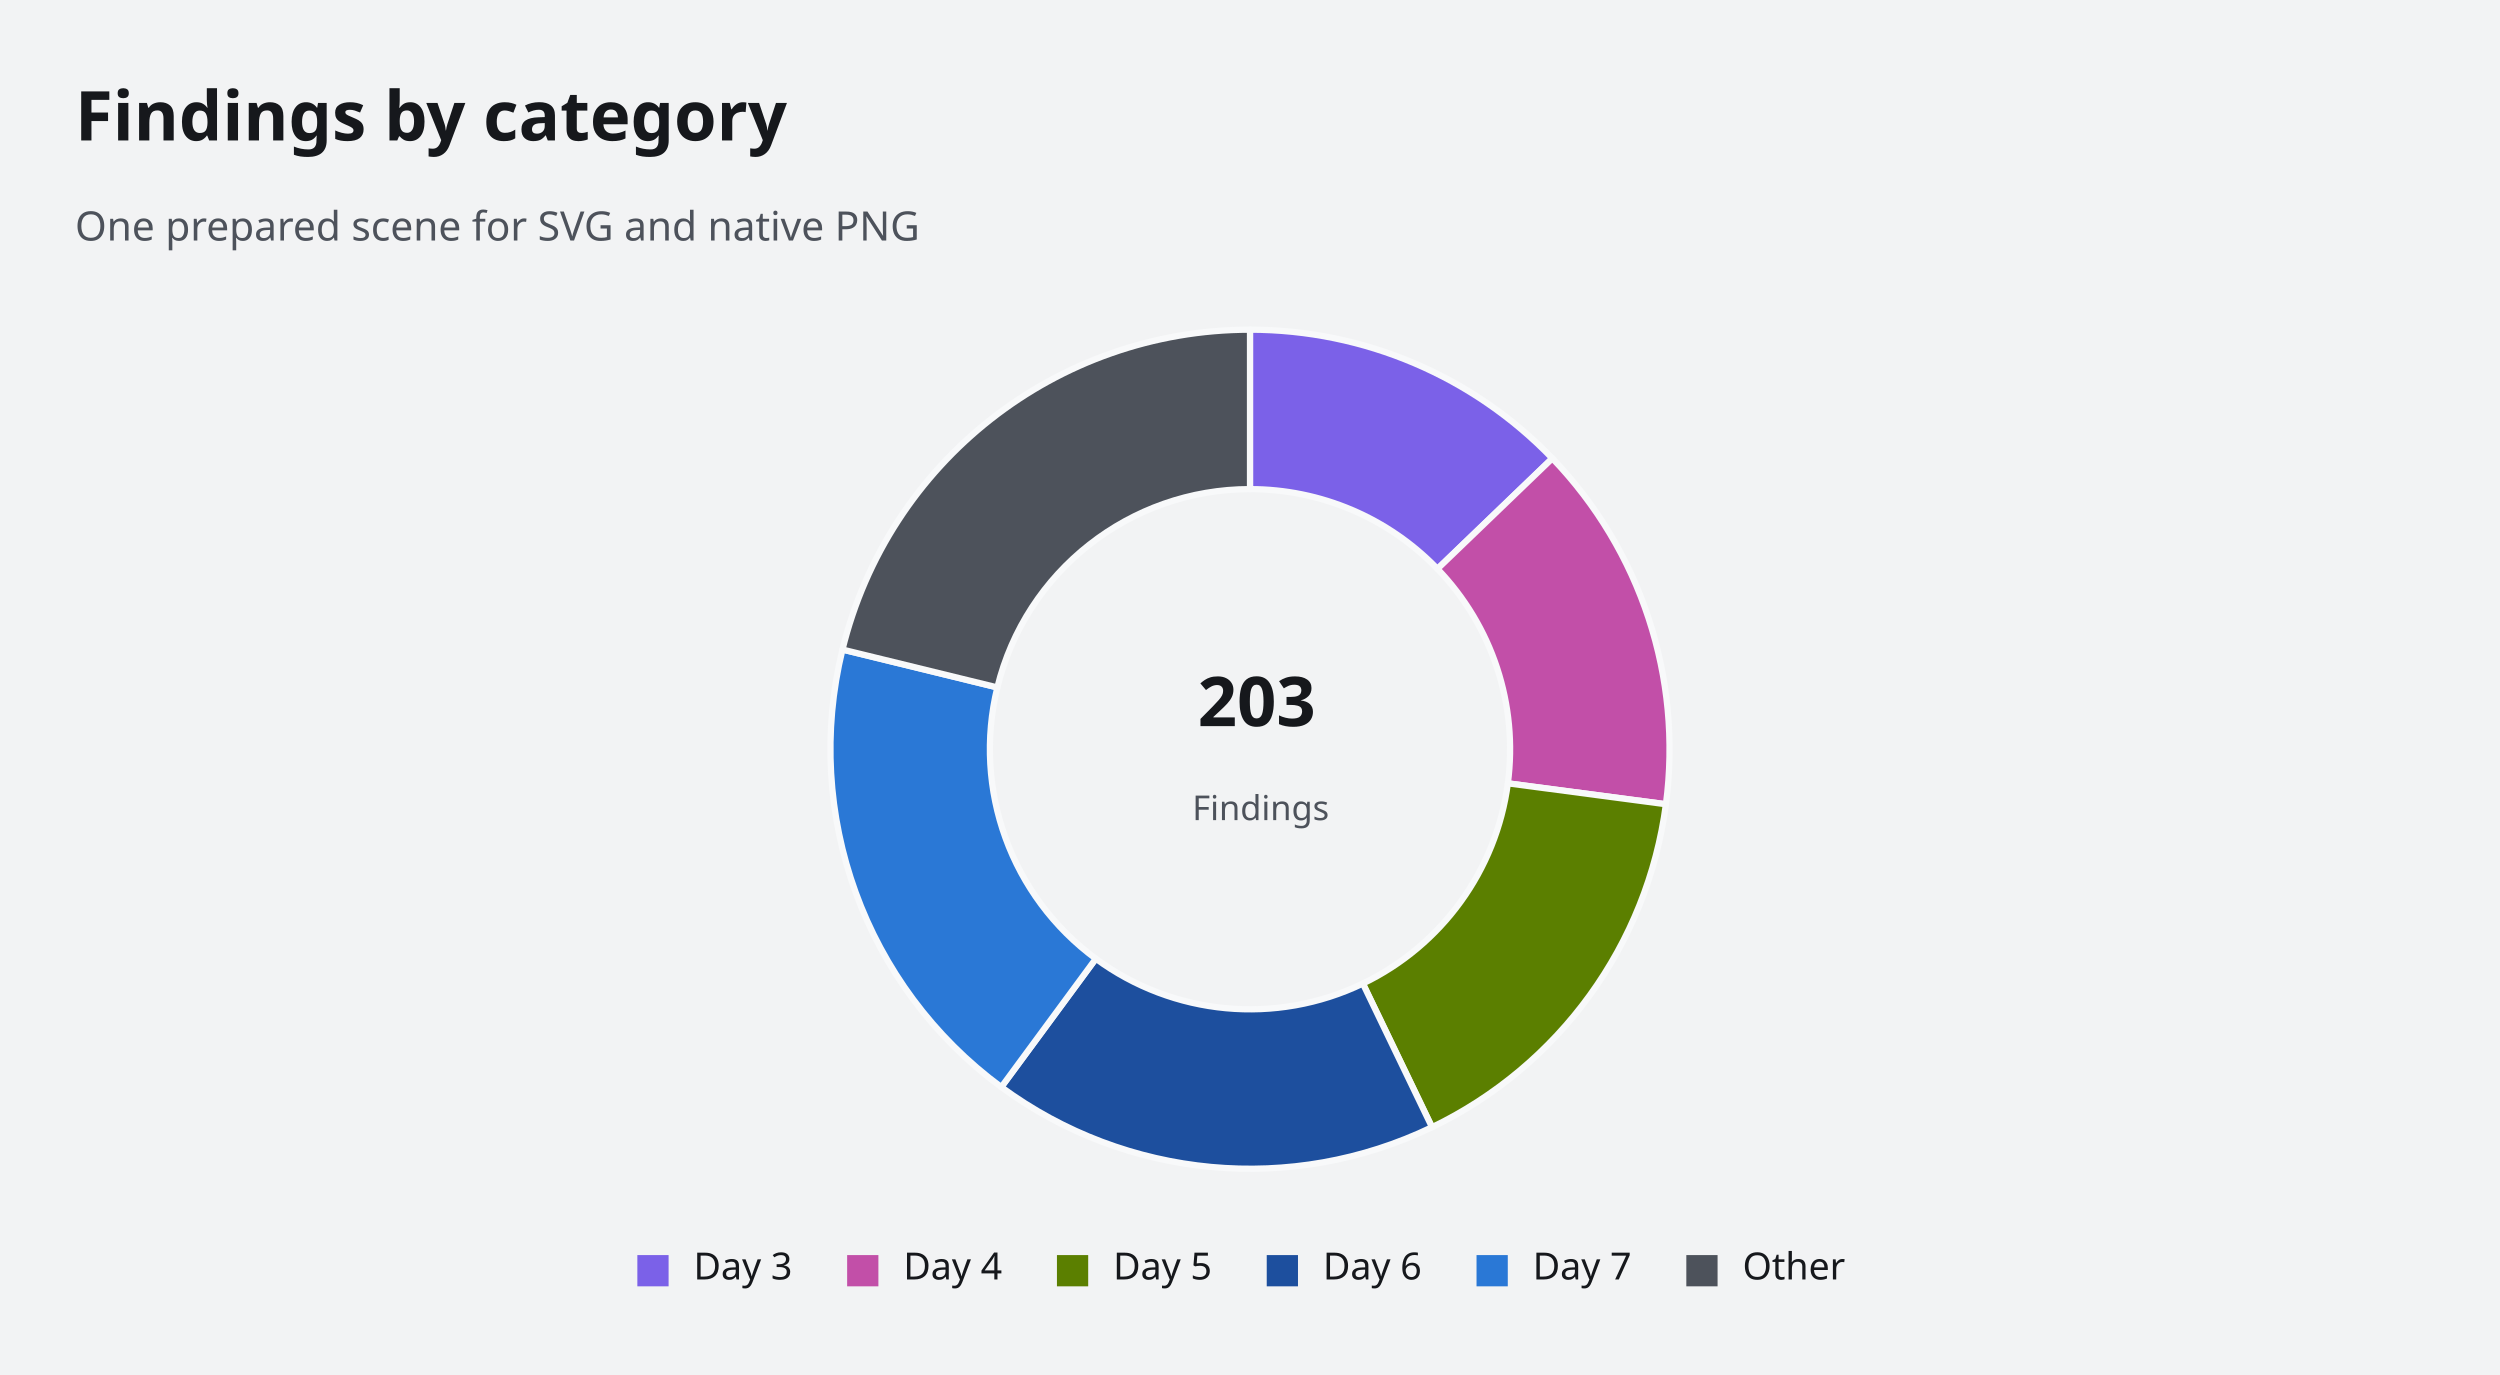
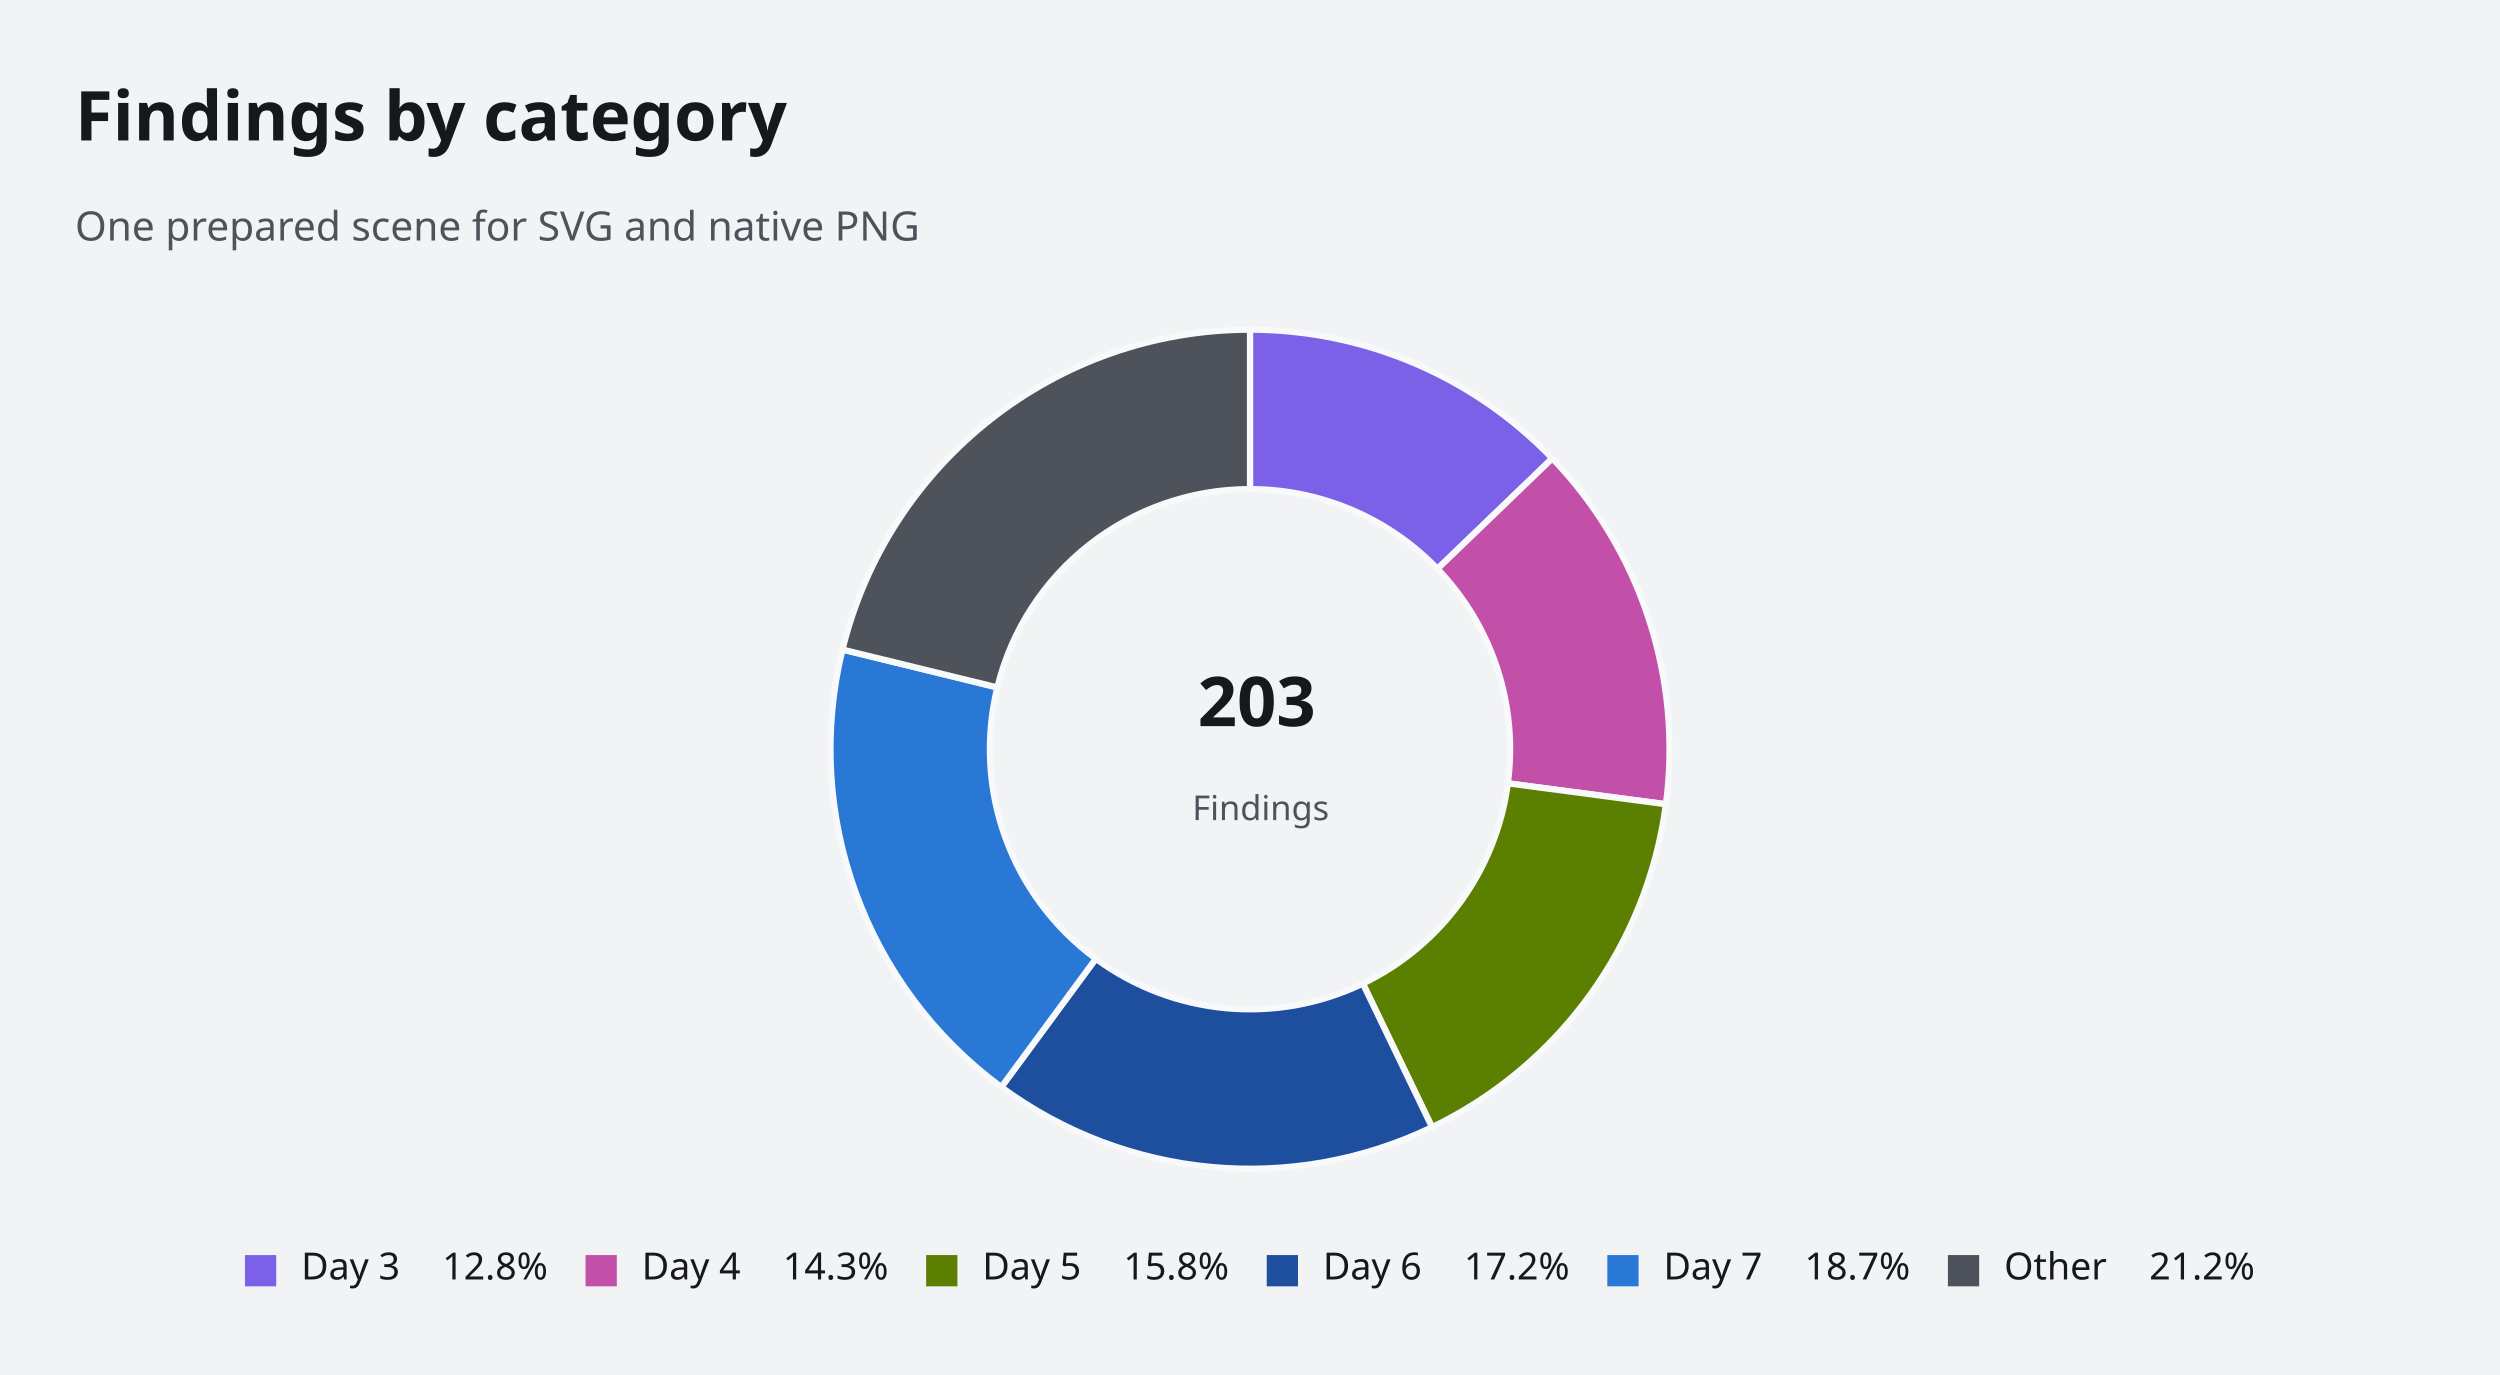
- <svg xmlns="http://www.w3.org/2000/svg" width="800" height="440" viewBox="0 0 800 440" role="img" aria-label="Findings by category" aria-describedby="donut-wide-light-description">
+ <svg xmlns="http://www.w3.org/2000/svg" width="800" height="440" viewBox="0 0 800 440" stroke-linecap="round" stroke-linejoin="round" role="img" aria-label="Findings by category" aria-labelledby="donut-wide-light-title" aria-describedby="donut-wide-light-description">
  <defs>
-     <clipPath id="donut-wide-light-clip-1">
+     <clipPath id="donut-wide-light-clip-1" clipPathUnits="userSpaceOnUse">
      <rect x="24" y="24" width="752" height="392" />
    </clipPath>
-     <clipPath id="donut-wide-light-clip-5">
+     <clipPath id="donut-wide-light-clip-5" clipPathUnits="userSpaceOnUse">
      <rect x="24" y="398" width="752" height="18" />
    </clipPath>
-     <clipPath id="donut-wide-light-clip-19">
+     <clipPath id="donut-wide-light-clip-7" clipPathUnits="userSpaceOnUse">
+       <rect x="78.391" y="401.626" width="10" height="10" />
+     </clipPath>
+     <clipPath id="donut-wide-light-clip-14" clipPathUnits="userSpaceOnUse">
+       <rect x="187.379" y="401.626" width="10" height="10" />
+     </clipPath>
+     <clipPath id="donut-wide-light-clip-21" clipPathUnits="userSpaceOnUse">
+       <rect x="296.367" y="401.626" width="10" height="10" />
+     </clipPath>
+     <clipPath id="donut-wide-light-clip-28" clipPathUnits="userSpaceOnUse">
+       <rect x="405.355" y="401.626" width="10" height="10" />
+     </clipPath>
+     <clipPath id="donut-wide-light-clip-35" clipPathUnits="userSpaceOnUse">
+       <rect x="514.344" y="401.626" width="10" height="10" />
+     </clipPath>
+     <clipPath id="donut-wide-light-clip-42" clipPathUnits="userSpaceOnUse">
+       <rect x="623.332" y="401.626" width="10" height="10" />
+     </clipPath>
+     <clipPath id="donut-wide-light-clip-49" clipPathUnits="userSpaceOnUse">
      <rect x="24" y="93.5" width="752" height="292.5" />
    </clipPath>
  </defs>
-   <rect x="0" y="0" width="800" height="440" rx="0" data-cfx-role="background" fill="#F2F3F4" fill-rule="evenodd" stroke="none" stroke-width="1" stroke-linecap="round" stroke-linejoin="round" />
+   <rect x="0" y="0" width="800" height="440" rx="0" data-cfx-role="background" fill="#F2F3F4" stroke="none" stroke-width="1" />
  <g clip-path="url(#donut-wide-light-clip-1)">
    <g data-cfx-role="frame-heading">
-       <text x="24" y="44.947" font-family="CFX Proof Carlito" font-size="22" font-weight="600" font-style="normal" fill="#16181C" xml:space="preserve" style="white-space:pre">Findings by category</text>
+       <text x="24" y="44.947" font-family="CFX Proof Carlito" font-size="22" font-weight="600" font-style="normal" fill="#16181C" xml:space="preserve" style="white-space:pre;font-language-override:normal;font-palette:normal">Findings by category</text>
    </g>
    <g data-cfx-role="frame-heading">
-       <text x="24" y="76.978" font-family="CFX Proof Carlito" font-size="13" font-weight="400" font-style="normal" fill="#4D525B" xml:space="preserve" style="white-space:pre">One prepared scene for SVG and native PNG</text>
+       <text x="24" y="76.978" font-family="CFX Proof Carlito" font-size="13" font-weight="400" font-style="normal" fill="#4D525B" xml:space="preserve" style="white-space:pre;font-language-override:normal;font-palette:normal">One prepared scene for SVG and native PNG</text>
    </g>
  </g>
  <g clip-path="url(#donut-wide-light-clip-5)">
-     <rect x="203.951" y="401.626" width="10" height="10" rx="0" data-cfx-role="legend-swatch" fill="#7B61E8" fill-rule="evenodd" stroke="none" stroke-width="1" stroke-linecap="round" stroke-linejoin="round" />
-     <g data-cfx-role="legend-label">
-       <text x="221.951" y="409.426" font-family="CFX Proof Carlito" font-size="12" font-weight="400" font-style="normal" fill="#16181C" xml:space="preserve" style="white-space:pre">Day 3</text>
+     <g id="donut-wide-light-node-6" data-cfx-source-id="legend-series-0-point-2" data-cfx-role="legend-entry" aria-label="Day 3: 12.8%" data-cfx-series-key="Findings" data-cfx-state="None">
+       <g clip-path="url(#donut-wide-light-clip-7)">
+         <rect x="78.391" y="401.626" width="10" height="10" rx="0" data-cfx-role="legend-swatch" fill="#7B61E8" stroke="none" stroke-width="1" />
+       </g>
+       <g data-cfx-role="legend-label">
+         <text x="96.391" y="409.426" font-family="CFX Proof Carlito" font-size="12" font-weight="400" font-style="normal" fill="#16181C" xml:space="preserve" style="white-space:pre;font-language-override:normal;font-palette:normal">Day 3</text>
+       </g>
+       <g data-cfx-role="legend-value">
+         <text x="141.525" y="409.426" font-family="CFX Proof Carlito" font-size="12" font-weight="400" font-style="normal" fill="#16181C" xml:space="preserve" style="white-space:pre;font-language-override:normal;font-palette:normal">12.8%</text>
+       </g>
    </g>
-     <rect x="271.086" y="401.626" width="10" height="10" rx="0" data-cfx-role="legend-swatch" fill="#C24FA8" fill-rule="evenodd" stroke="none" stroke-width="1" stroke-linecap="round" stroke-linejoin="round" />
-     <g data-cfx-role="legend-label">
-       <text x="289.086" y="409.426" font-family="CFX Proof Carlito" font-size="12" font-weight="400" font-style="normal" fill="#16181C" xml:space="preserve" style="white-space:pre">Day 4</text>
+     <g id="donut-wide-light-node-13" data-cfx-source-id="legend-series-0-point-3" data-cfx-role="legend-entry" aria-label="Day 4: 14.3%" data-cfx-series-key="Findings" data-cfx-state="None">
+       <g clip-path="url(#donut-wide-light-clip-14)">
+         <rect x="187.379" y="401.626" width="10" height="10" rx="0" data-cfx-role="legend-swatch" fill="#C24FA8" stroke="none" stroke-width="1" />
+       </g>
+       <g data-cfx-role="legend-label">
+         <text x="205.379" y="409.426" font-family="CFX Proof Carlito" font-size="12" font-weight="400" font-style="normal" fill="#16181C" xml:space="preserve" style="white-space:pre;font-language-override:normal;font-palette:normal">Day 4</text>
+       </g>
+       <g data-cfx-role="legend-value">
+         <text x="250.514" y="409.426" font-family="CFX Proof Carlito" font-size="12" font-weight="400" font-style="normal" fill="#16181C" xml:space="preserve" style="white-space:pre;font-language-override:normal;font-palette:normal">14.3%</text>
+       </g>
    </g>
-     <rect x="338.221" y="401.626" width="10" height="10" rx="0" data-cfx-role="legend-swatch" fill="#5B7F00" fill-rule="evenodd" stroke="none" stroke-width="1" stroke-linecap="round" stroke-linejoin="round" />
-     <g data-cfx-role="legend-label">
-       <text x="356.221" y="409.426" font-family="CFX Proof Carlito" font-size="12" font-weight="400" font-style="normal" fill="#16181C" xml:space="preserve" style="white-space:pre">Day 5</text>
+     <g id="donut-wide-light-node-20" data-cfx-source-id="legend-series-0-point-4" data-cfx-role="legend-entry" aria-label="Day 5: 15.8%" data-cfx-series-key="Findings" data-cfx-state="None">
+       <g clip-path="url(#donut-wide-light-clip-21)">
+         <rect x="296.367" y="401.626" width="10" height="10" rx="0" data-cfx-role="legend-swatch" fill="#5B7F00" stroke="none" stroke-width="1" />
+       </g>
+       <g data-cfx-role="legend-label">
+         <text x="314.367" y="409.426" font-family="CFX Proof Carlito" font-size="12" font-weight="400" font-style="normal" fill="#16181C" xml:space="preserve" style="white-space:pre;font-language-override:normal;font-palette:normal">Day 5</text>
+       </g>
+       <g data-cfx-role="legend-value">
+         <text x="359.502" y="409.426" font-family="CFX Proof Carlito" font-size="12" font-weight="400" font-style="normal" fill="#16181C" xml:space="preserve" style="white-space:pre;font-language-override:normal;font-palette:normal">15.8%</text>
+       </g>
    </g>
-     <rect x="405.355" y="401.626" width="10" height="10" rx="0" data-cfx-role="legend-swatch" fill="#1D4F9E" fill-rule="evenodd" stroke="none" stroke-width="1" stroke-linecap="round" stroke-linejoin="round" />
-     <g data-cfx-role="legend-label">
-       <text x="423.355" y="409.426" font-family="CFX Proof Carlito" font-size="12" font-weight="400" font-style="normal" fill="#16181C" xml:space="preserve" style="white-space:pre">Day 6</text>
+     <g id="donut-wide-light-node-27" data-cfx-source-id="legend-series-0-point-5" data-cfx-role="legend-entry" aria-label="Day 6: 17.2%" data-cfx-series-key="Findings" data-cfx-state="None">
+       <g clip-path="url(#donut-wide-light-clip-28)">
+         <rect x="405.355" y="401.626" width="10" height="10" rx="0" data-cfx-role="legend-swatch" fill="#1D4F9E" stroke="none" stroke-width="1" />
+       </g>
+       <g data-cfx-role="legend-label">
+         <text x="423.355" y="409.426" font-family="CFX Proof Carlito" font-size="12" font-weight="400" font-style="normal" fill="#16181C" xml:space="preserve" style="white-space:pre;font-language-override:normal;font-palette:normal">Day 6</text>
+       </g>
+       <g data-cfx-role="legend-value">
+         <text x="468.49" y="409.426" font-family="CFX Proof Carlito" font-size="12" font-weight="400" font-style="normal" fill="#16181C" xml:space="preserve" style="white-space:pre;font-language-override:normal;font-palette:normal">17.2%</text>
+       </g>
    </g>
-     <rect x="472.49" y="401.626" width="10" height="10" rx="0" data-cfx-role="legend-swatch" fill="#2A78D6" fill-rule="evenodd" stroke="none" stroke-width="1" stroke-linecap="round" stroke-linejoin="round" />
-     <g data-cfx-role="legend-label">
-       <text x="490.49" y="409.426" font-family="CFX Proof Carlito" font-size="12" font-weight="400" font-style="normal" fill="#16181C" xml:space="preserve" style="white-space:pre">Day 7</text>
+     <g id="donut-wide-light-node-34" data-cfx-source-id="legend-series-0-point-6" data-cfx-role="legend-entry" aria-label="Day 7: 18.7%" data-cfx-series-key="Findings" data-cfx-state="None">
+       <g clip-path="url(#donut-wide-light-clip-35)">
+         <rect x="514.344" y="401.626" width="10" height="10" rx="0" data-cfx-role="legend-swatch" fill="#2A78D6" stroke="none" stroke-width="1" />
+       </g>
+       <g data-cfx-role="legend-label">
+         <text x="532.344" y="409.426" font-family="CFX Proof Carlito" font-size="12" font-weight="400" font-style="normal" fill="#16181C" xml:space="preserve" style="white-space:pre;font-language-override:normal;font-palette:normal">Day 7</text>
+       </g>
+       <g data-cfx-role="legend-value">
+         <text x="577.479" y="409.426" font-family="CFX Proof Carlito" font-size="12" font-weight="400" font-style="normal" fill="#16181C" xml:space="preserve" style="white-space:pre;font-language-override:normal;font-palette:normal">18.7%</text>
+       </g>
    </g>
-     <rect x="539.625" y="401.626" width="10" height="10" rx="0" data-cfx-role="legend-swatch" fill="#4D525B" fill-rule="evenodd" stroke="none" stroke-width="1" stroke-linecap="round" stroke-linejoin="round" />
-     <g data-cfx-role="legend-label">
-       <text x="557.625" y="409.426" font-family="CFX Proof Carlito" font-size="12" font-weight="400" font-style="normal" fill="#16181C" xml:space="preserve" style="white-space:pre">Other</text>
+     <g id="donut-wide-light-node-41" data-cfx-source-id="legend-series-0-point-other" data-cfx-role="legend-entry" aria-label="Other: 21.2%" data-cfx-series-key="Findings" data-cfx-state="None">
+       <g clip-path="url(#donut-wide-light-clip-42)">
+         <rect x="623.332" y="401.626" width="10" height="10" rx="0" data-cfx-role="legend-swatch" fill="#4D525B" stroke="none" stroke-width="1" />
+       </g>
+       <g data-cfx-role="legend-label">
+         <text x="641.332" y="409.426" font-family="CFX Proof Carlito" font-size="12" font-weight="400" font-style="normal" fill="#16181C" xml:space="preserve" style="white-space:pre;font-language-override:normal;font-palette:normal">Other</text>
+       </g>
+       <g data-cfx-role="legend-value">
+         <text x="687.756" y="409.426" font-family="CFX Proof Carlito" font-size="12" font-weight="400" font-style="normal" fill="#16181C" xml:space="preserve" style="white-space:pre;font-language-override:normal;font-palette:normal">21.2%</text>
+       </g>
    </g>
  </g>
-   <g clip-path="url(#donut-wide-light-clip-19)">
-     <g data-cfx-role="radial-point" data-cfx-label="Day 3" data-cfx-percent="0.12807881773399016" data-cfx-point="2" data-cfx-series="0" data-cfx-source-points="2" data-cfx-value="26">
-       <path d="M 400 105.5 A 134.25 134.25 0 0 1 496.748 146.675 L 459.984 182.043 A 83.235 83.235 0 0 0 400 156.515 Z" id="donut-wide-light-node-21" data-cfx-source-id="series-0-point-2" data-cfx-role="donut-slice" fill="#7B61E8" fill-rule="evenodd" stroke="#F8F9FA" stroke-width="2" stroke-linecap="round" stroke-linejoin="round" />
+   <g clip-path="url(#donut-wide-light-clip-49)">
+     <g data-cfx-role="radial-point" data-cfx-label="Day 3" data-cfx-pattern="None" data-cfx-percent="0.12807881773399016" data-cfx-pin-state-colors="false" data-cfx-point="2" data-cfx-series="0" data-cfx-source-patterns="None" data-cfx-source-points="2" data-cfx-value="26">
+       <path d="M 400 105.5 A 134.25 134.25 0 0 1 496.748 146.675 L 459.984 182.043 A 83.235 83.235 0 0 0 400 156.515 Z" id="donut-wide-light-node-51" data-cfx-source-id="series-0-point-2" data-cfx-role="donut-slice" fill="#7B61E8" stroke="#F8F9FA" stroke-width="2" fill-rule="evenodd" />
    </g>
-     <g data-cfx-role="radial-point" data-cfx-label="Day 4" data-cfx-percent="0.14285714285714285" data-cfx-point="3" data-cfx-series="0" data-cfx-source-points="3" data-cfx-value="29">
-       <path d="M 496.748 146.675 A 134.25 134.25 0 0 1 533.09 257.359 L 482.516 250.668 A 83.235 83.235 0 0 0 459.984 182.043 Z" id="donut-wide-light-node-24" data-cfx-source-id="series-0-point-3" data-cfx-role="donut-slice" fill="#C24FA8" fill-rule="evenodd" stroke="#F8F9FA" stroke-width="2" stroke-linecap="round" stroke-linejoin="round" />
+     <g data-cfx-role="radial-point" data-cfx-label="Day 4" data-cfx-pattern="None" data-cfx-percent="0.14285714285714285" data-cfx-pin-state-colors="false" data-cfx-point="3" data-cfx-series="0" data-cfx-source-patterns="None" data-cfx-source-points="3" data-cfx-value="29">
+       <path d="M 496.748 146.675 A 134.25 134.25 0 0 1 533.09 257.359 L 482.516 250.668 A 83.235 83.235 0 0 0 459.984 182.043 Z" id="donut-wide-light-node-54" data-cfx-source-id="series-0-point-3" data-cfx-role="donut-slice" fill="#C24FA8" stroke="#F8F9FA" stroke-width="2" fill-rule="evenodd" />
    </g>
-     <g data-cfx-role="radial-point" data-cfx-label="Day 5" data-cfx-percent="0.15763546798029557" data-cfx-point="4" data-cfx-series="0" data-cfx-source-points="4" data-cfx-value="32">
-       <path d="M 533.09 257.359 A 134.25 134.25 0 0 1 458.249 360.705 L 436.114 314.742 A 83.235 83.235 0 0 0 482.516 250.668 Z" id="donut-wide-light-node-27" data-cfx-source-id="series-0-point-4" data-cfx-role="donut-slice" fill="#5B7F00" fill-rule="evenodd" stroke="#F8F9FA" stroke-width="2" stroke-linecap="round" stroke-linejoin="round" />
+     <g data-cfx-role="radial-point" data-cfx-label="Day 5" data-cfx-pattern="None" data-cfx-percent="0.15763546798029557" data-cfx-pin-state-colors="false" data-cfx-point="4" data-cfx-series="0" data-cfx-source-patterns="None" data-cfx-source-points="4" data-cfx-value="32">
+       <path d="M 533.09 257.359 A 134.25 134.25 0 0 1 458.249 360.705 L 436.114 314.742 A 83.235 83.235 0 0 0 482.516 250.668 Z" id="donut-wide-light-node-57" data-cfx-source-id="series-0-point-4" data-cfx-role="donut-slice" fill="#5B7F00" stroke="#F8F9FA" stroke-width="2" fill-rule="evenodd" />
    </g>
-     <g data-cfx-role="radial-point" data-cfx-label="Day 6" data-cfx-percent="0.17241379310344829" data-cfx-point="5" data-cfx-series="0" data-cfx-source-points="5" data-cfx-value="35">
-       <path d="M 458.249 360.705 A 134.25 134.25 0 0 1 320.419 347.87 L 350.66 306.784 A 83.235 83.235 0 0 0 436.114 314.742 Z" id="donut-wide-light-node-30" data-cfx-source-id="series-0-point-5" data-cfx-role="donut-slice" fill="#1D4F9E" fill-rule="evenodd" stroke="#F8F9FA" stroke-width="2" stroke-linecap="round" stroke-linejoin="round" />
+     <g data-cfx-role="radial-point" data-cfx-label="Day 6" data-cfx-pattern="None" data-cfx-percent="0.17241379310344829" data-cfx-pin-state-colors="false" data-cfx-point="5" data-cfx-series="0" data-cfx-source-patterns="None" data-cfx-source-points="5" data-cfx-value="35">
+       <path d="M 458.249 360.705 A 134.25 134.25 0 0 1 320.419 347.87 L 350.66 306.784 A 83.235 83.235 0 0 0 436.114 314.742 Z" id="donut-wide-light-node-60" data-cfx-source-id="series-0-point-5" data-cfx-role="donut-slice" fill="#1D4F9E" stroke="#F8F9FA" stroke-width="2" fill-rule="evenodd" />
    </g>
-     <g data-cfx-role="radial-point" data-cfx-label="Day 7" data-cfx-percent="0.18719211822660098" data-cfx-point="6" data-cfx-series="0" data-cfx-source-points="6" data-cfx-value="38">
-       <path d="M 320.419 347.87 A 134.25 134.25 0 0 1 269.594 207.855 L 319.148 219.975 A 83.235 83.235 0 0 0 350.66 306.784 Z" id="donut-wide-light-node-33" data-cfx-source-id="series-0-point-6" data-cfx-role="donut-slice" fill="#2A78D6" fill-rule="evenodd" stroke="#F8F9FA" stroke-width="2" stroke-linecap="round" stroke-linejoin="round" />
+     <g data-cfx-role="radial-point" data-cfx-label="Day 7" data-cfx-pattern="None" data-cfx-percent="0.18719211822660098" data-cfx-pin-state-colors="false" data-cfx-point="6" data-cfx-series="0" data-cfx-source-patterns="None" data-cfx-source-points="6" data-cfx-value="38">
+       <path d="M 320.419 347.87 A 134.25 134.25 0 0 1 269.594 207.855 L 319.148 219.975 A 83.235 83.235 0 0 0 350.66 306.784 Z" id="donut-wide-light-node-63" data-cfx-source-id="series-0-point-6" data-cfx-role="donut-slice" fill="#2A78D6" stroke="#F8F9FA" stroke-width="2" fill-rule="evenodd" />
    </g>
-     <g data-cfx-role="radial-point" data-cfx-label="Other" data-cfx-percent="0.21182266009852216" data-cfx-point="-1" data-cfx-series="0" data-cfx-source-points="0,1" data-cfx-value="43">
-       <path d="M 269.594 207.855 A 134.25 134.25 0 0 1 400 105.5 L 400 156.515 A 83.235 83.235 0 0 0 319.148 219.975 Z" id="donut-wide-light-node-36" data-cfx-source-id="series-0-point-other" data-cfx-role="donut-slice" fill="#4D525B" fill-rule="evenodd" stroke="#F8F9FA" stroke-width="2" stroke-linecap="round" stroke-linejoin="round" />
+     <g data-cfx-role="radial-point" data-cfx-label="Other" data-cfx-pattern="None" data-cfx-percent="0.21182266009852216" data-cfx-pin-state-colors="false" data-cfx-point="-1" data-cfx-series="0" data-cfx-source-patterns="None,None" data-cfx-source-points="0,1" data-cfx-value="43">
+       <path d="M 269.594 207.855 A 134.25 134.25 0 0 1 400 105.5 L 400 156.515 A 83.235 83.235 0 0 0 319.148 219.975 Z" id="donut-wide-light-node-66" data-cfx-source-id="series-0-point-other" data-cfx-role="donut-slice" fill="#4D525B" stroke="#F8F9FA" stroke-width="2" fill-rule="evenodd" />
    </g>
-     <g id="donut-wide-light-node-38" data-cfx-source-id="series-0-center" data-cfx-role="donut-center" aria-label="203&#10;Findings" data-cfx-center-caption="Findings" data-cfx-center-value="203">
+     <g id="donut-wide-light-node-68" data-cfx-source-id="series-0-center" data-cfx-role="donut-center" aria-label="203&#10;Findings" data-cfx-center-caption="Findings" data-cfx-center-value="203">
      <g data-cfx-role="donut-total-label">
-         <text x="383.274" y="232.366" font-family="CFX Proof Carlito" font-size="22" font-weight="700" font-style="normal" fill="#16181C" xml:space="preserve" style="white-space:pre">203</text>
+         <text x="383.274" y="232.366" font-family="CFX Proof Carlito" font-size="22" font-weight="700" font-style="normal" fill="#16181C" xml:space="preserve" style="white-space:pre;font-language-override:normal;font-palette:normal">203</text>
      </g>
      <g data-cfx-role="donut-title">
-         <text x="381.54" y="262.442" font-family="CFX Proof Carlito" font-size="11" font-weight="400" font-style="normal" fill="#4D525B" xml:space="preserve" style="white-space:pre">Findings</text>
+         <text x="381.54" y="262.442" font-family="CFX Proof Carlito" font-size="11" font-weight="400" font-style="normal" fill="#4D525B" xml:space="preserve" style="white-space:pre;font-language-override:normal;font-palette:normal">Findings</text>
      </g>
    </g>
  </g>
</svg>
